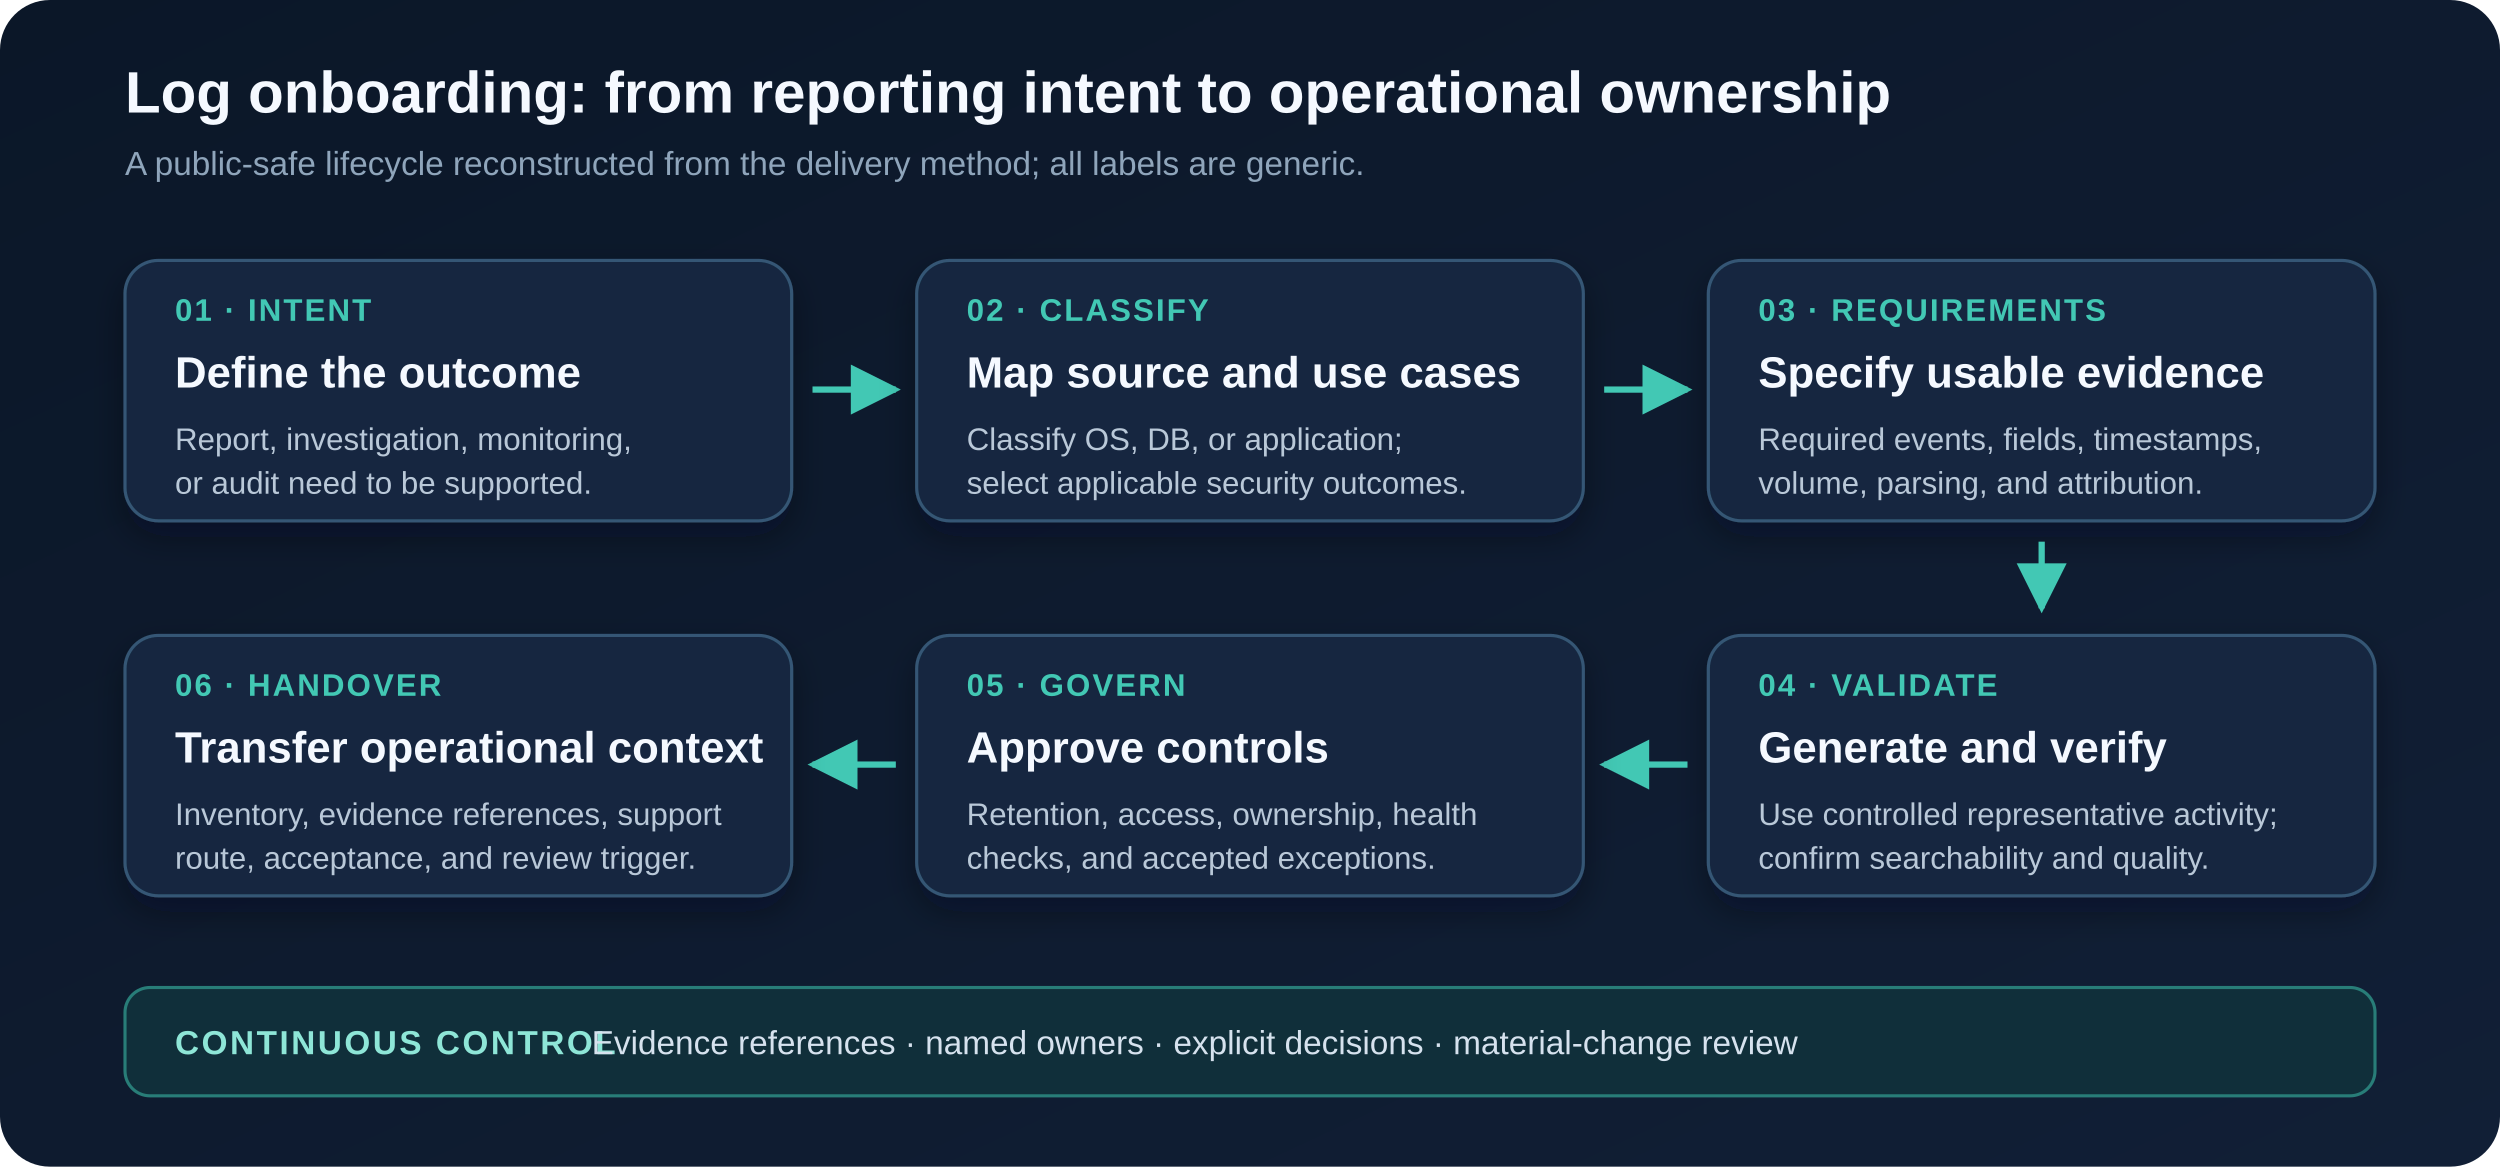
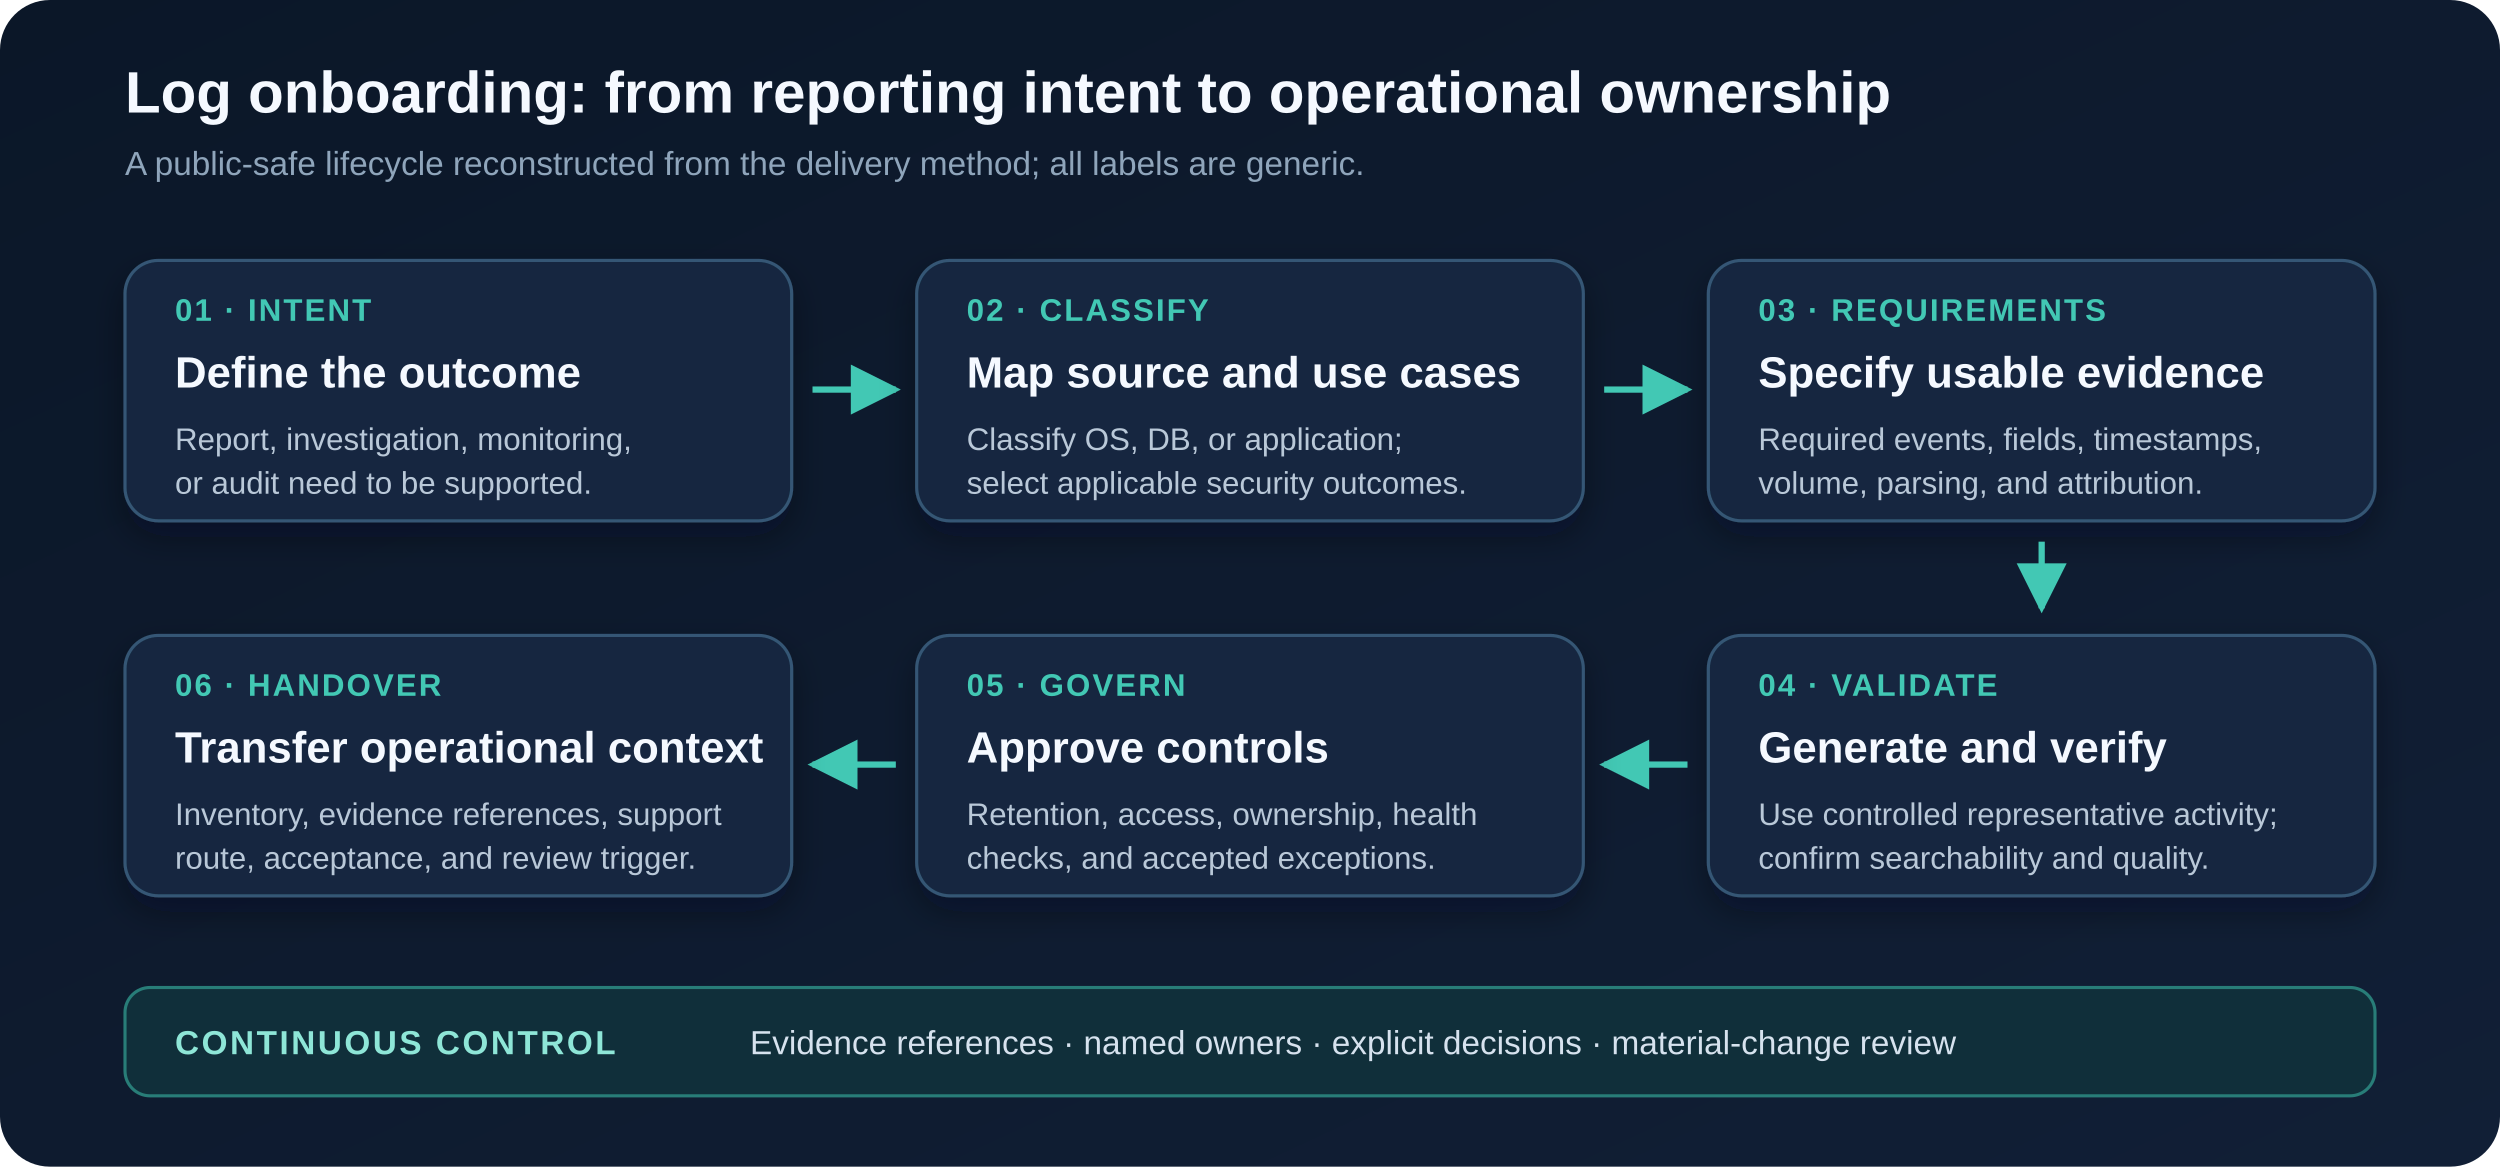
<svg xmlns="http://www.w3.org/2000/svg" width="1200" height="560" viewBox="0 0 1200 560" role="img" aria-labelledby="title desc">
  <defs>
    <linearGradient id="bg" x1="0" y1="0" x2="1" y2="1">
      <stop offset="0" stop-color="#0b1728" />
      <stop offset="1" stop-color="#111f36" />
    </linearGradient>
    <filter id="shadow" x="-10%" y="-15%" width="120%" height="140%">
      <feDropShadow dx="0" dy="7" stdDeviation="8" flood-color="#020817" flood-opacity="0.36" />
    </filter>
    <marker id="arrow" viewBox="0 0 10 10" refX="9" refY="5" markerWidth="8" markerHeight="8" orient="auto-start-reverse">
      <path d="M 0 0 L 10 5 L 0 10 z" fill="#42c8b4" />
    </marker>
    <style>
      .stage { fill: #142841; stroke: #355774; stroke-width: 1.5; rx: 16; filter: url(#shadow); }
      .number { fill: #42c8b4; font: 700 15px Segoe UI, Arial, sans-serif; letter-spacing: 1px; }
      .heading { fill: #f5f9ff; font: 700 21px Segoe UI, Arial, sans-serif; }
      .body { fill: #b9c8d8; font: 15px Segoe UI, Arial, sans-serif; }
      .arrow { fill: none; stroke: #42c8b4; stroke-width: 3; marker-end: url(#arrow); }
      .band-title { fill: #8ee6d7; font: 700 16px Segoe UI, Arial, sans-serif; letter-spacing: 1.2px; }
      .band-body { fill: #d6e2ee; font: 16px Segoe UI, Arial, sans-serif; }
    </style>
  </defs>
  <rect width="1200" height="560" rx="24" fill="url(#bg)" />
  <text x="60" y="54" fill="#f5f9ff" font-family="Segoe UI, Arial, sans-serif" font-size="28" font-weight="700">Log onboarding: from reporting intent to operational ownership</text>
  <text x="60" y="84" fill="#8fa5bb" font-family="Segoe UI, Arial, sans-serif" font-size="16">A public-safe lifecycle reconstructed from the delivery method; all labels are generic.</text>
  <rect class="stage" x="60" y="125" width="320" height="125" />
  <text class="number" x="84" y="154">01 · INTENT</text>
  <text class="heading" x="84" y="186">Define the outcome</text>
  <text class="body" x="84" y="216">Report, investigation, monitoring,</text>
  <text class="body" x="84" y="237">or audit need to be supported.</text>
  <path class="arrow" d="M 390 187 H 430" />
  <rect class="stage" x="440" y="125" width="320" height="125" />
  <text class="number" x="464" y="154">02 · CLASSIFY</text>
  <text class="heading" x="464" y="186">Map source and use cases</text>
  <text class="body" x="464" y="216">Classify OS, DB, or application;</text>
  <text class="body" x="464" y="237">select applicable security outcomes.</text>
  <path class="arrow" d="M 770 187 H 810" />
  <rect class="stage" x="820" y="125" width="320" height="125" />
  <text class="number" x="844" y="154">03 · REQUIREMENTS</text>
  <text class="heading" x="844" y="186">Specify usable evidence</text>
  <text class="body" x="844" y="216">Required events, fields, timestamps,</text>
  <text class="body" x="844" y="237">volume, parsing, and attribution.</text>
  <path class="arrow" d="M 980 260 V 292" />
  <rect class="stage" x="820" y="305" width="320" height="125" />
  <text class="number" x="844" y="334">04 · VALIDATE</text>
  <text class="heading" x="844" y="366">Generate and verify</text>
  <text class="body" x="844" y="396">Use controlled representative activity;</text>
  <text class="body" x="844" y="417">confirm searchability and quality.</text>
  <path class="arrow" d="M 810 367 H 770" />
  <rect class="stage" x="440" y="305" width="320" height="125" />
  <text class="number" x="464" y="334">05 · GOVERN</text>
  <text class="heading" x="464" y="366">Approve controls</text>
  <text class="body" x="464" y="396">Retention, access, ownership, health</text>
  <text class="body" x="464" y="417">checks, and accepted exceptions.</text>
  <path class="arrow" d="M 430 367 H 390" />
  <rect class="stage" x="60" y="305" width="320" height="125" />
  <text class="number" x="84" y="334">06 · HANDOVER</text>
  <text class="heading" x="84" y="366">Transfer operational context</text>
  <text class="body" x="84" y="396">Inventory, evidence references, support</text>
  <text class="body" x="84" y="417">route, acceptance, and review trigger.</text>
  <rect x="60" y="474" width="1080" height="52" rx="12" fill="#102f3a" stroke="#287d78" stroke-width="1.5" />
  <text class="band-title" x="84" y="506">CONTINUOUS CONTROL</text>
-   <text class="band-body" x="284" y="506">Evidence references · named owners · explicit decisions · material-change review</text>
+   <text class="band-body" x="360" y="506">Evidence references · named owners · explicit decisions · material-change review</text>
</svg>
